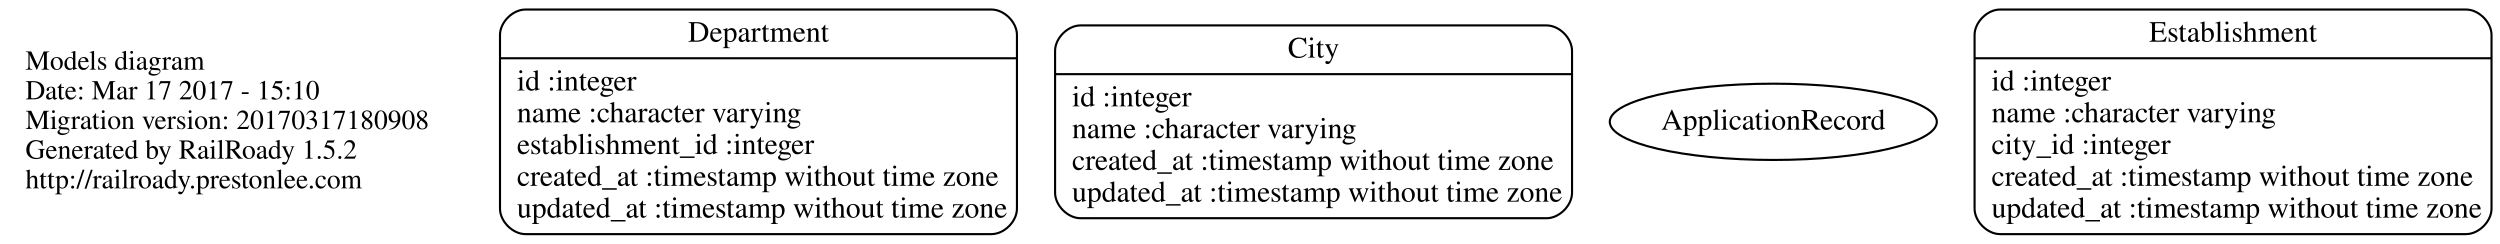
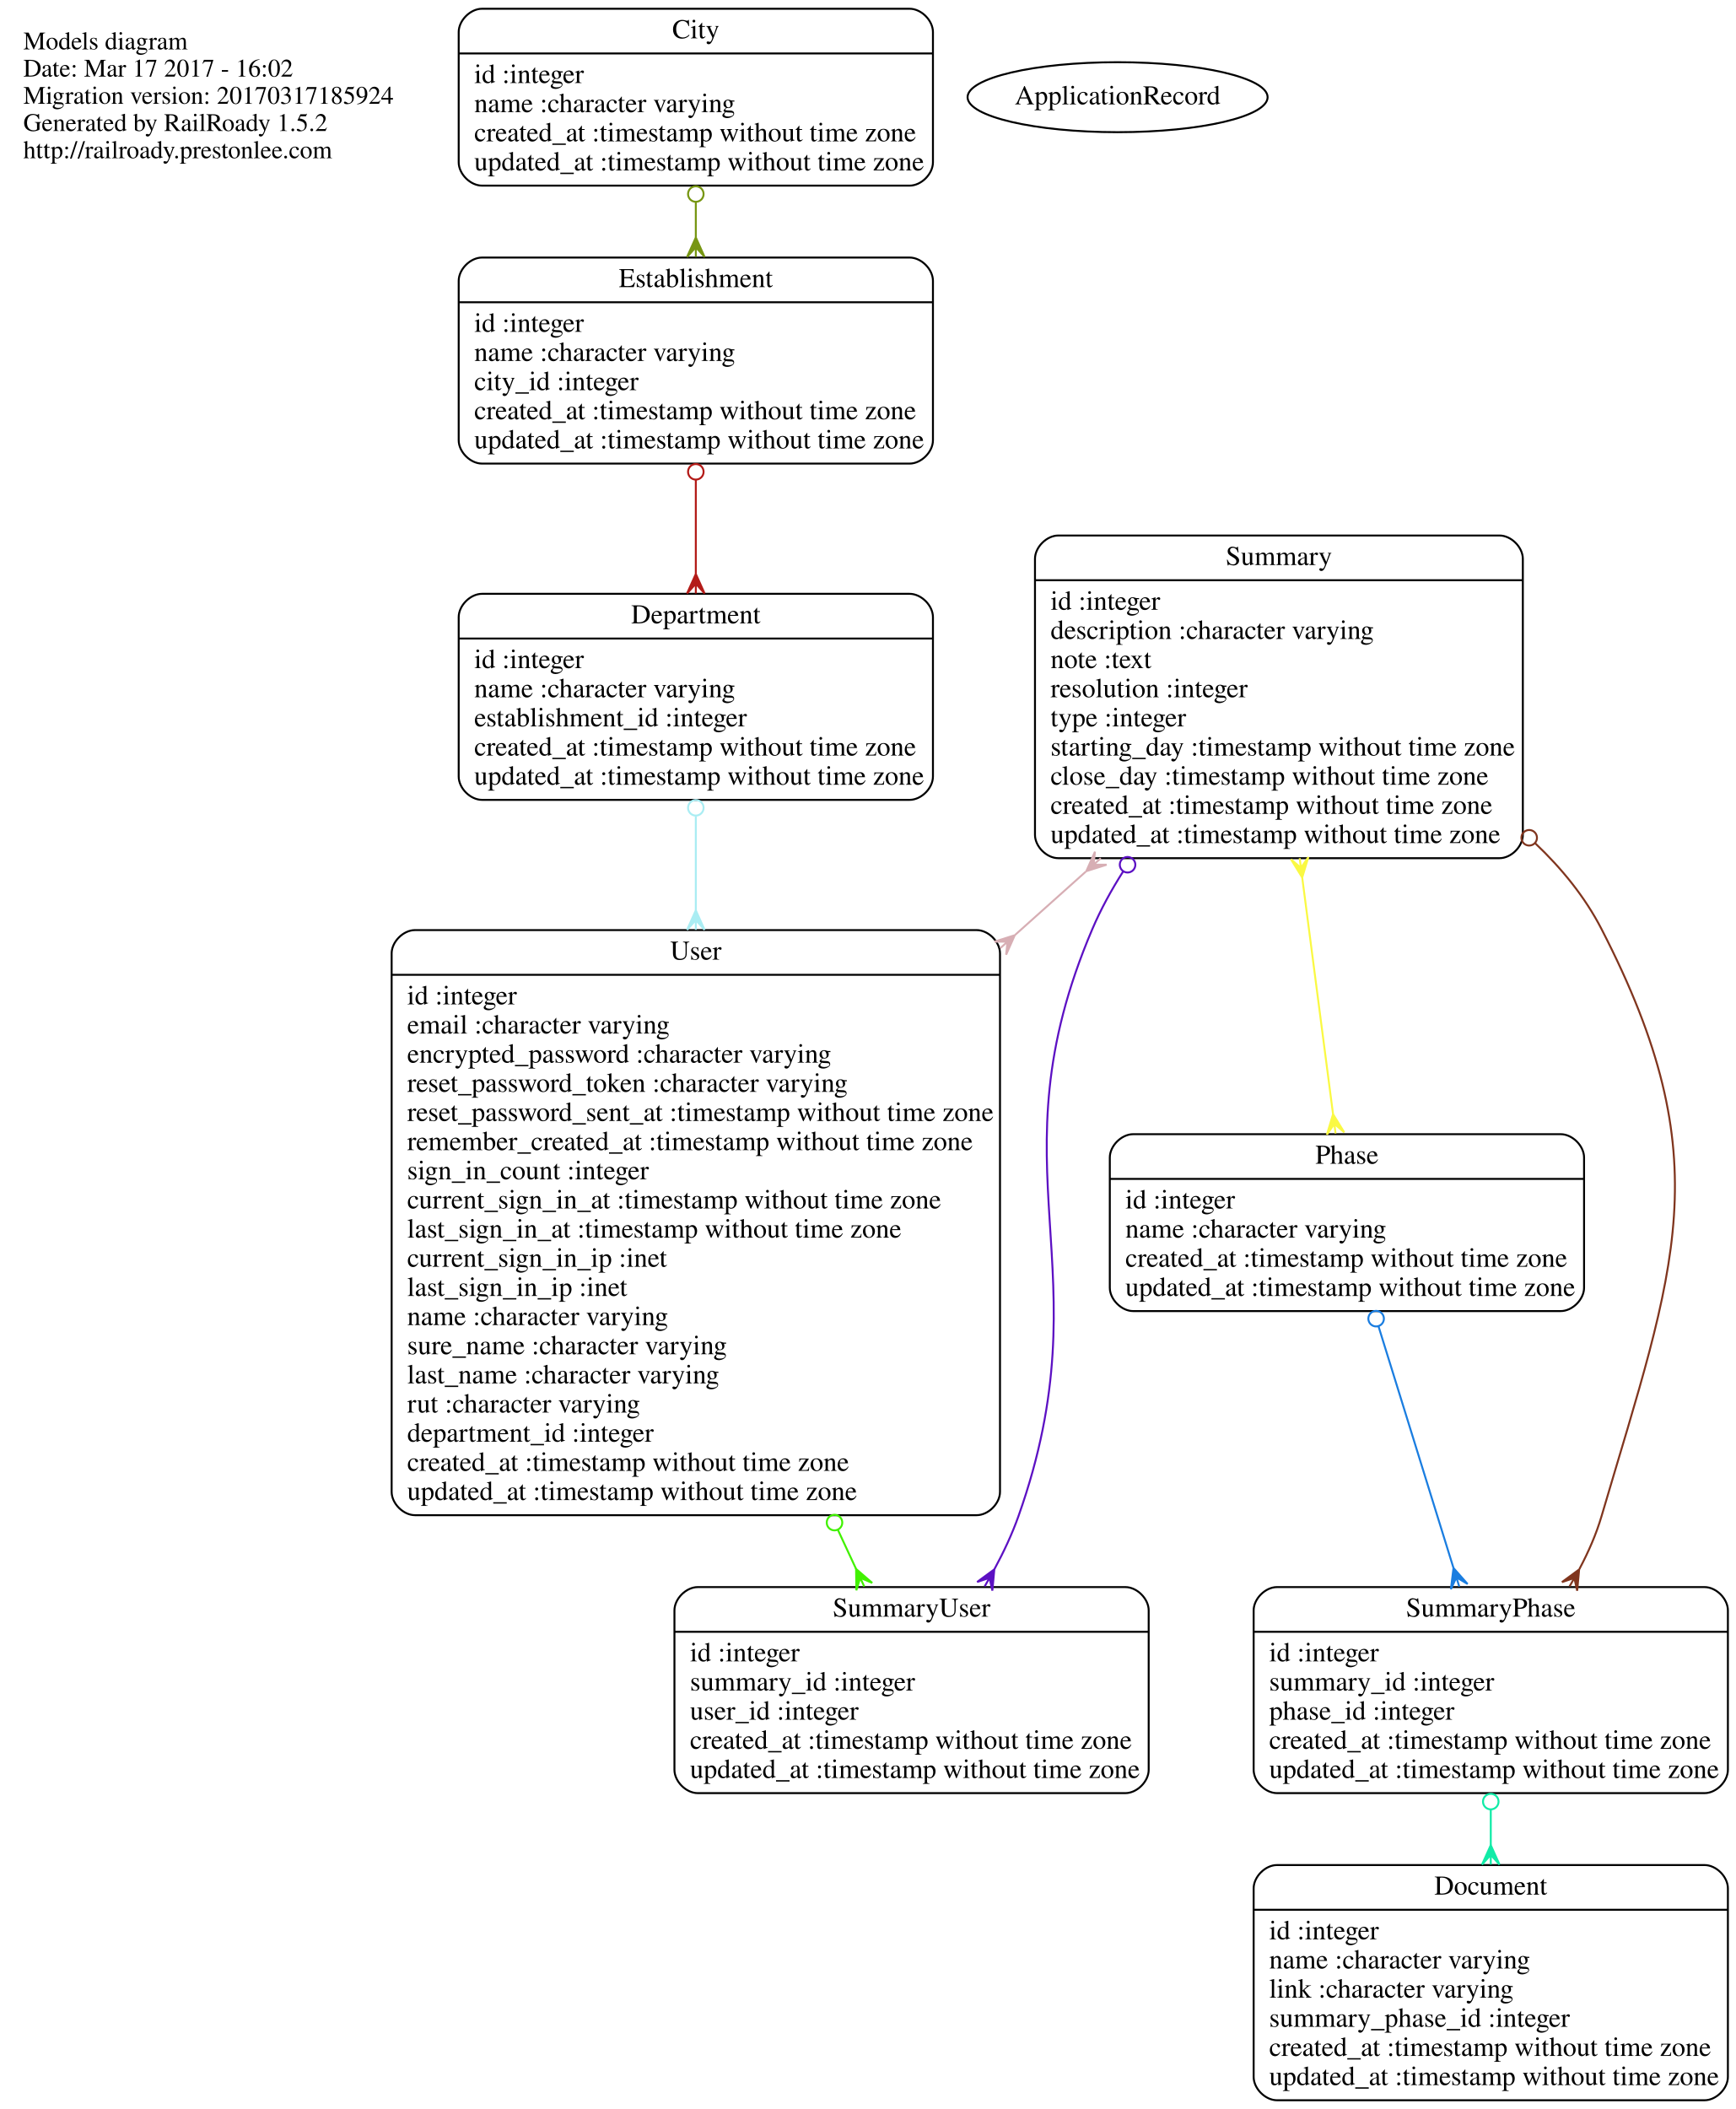
- <svg xmlns="http://www.w3.org/2000/svg" width="1180pt" height="115pt" viewBox="0.00 0.00 1180.00 115.00">
-   <g id="graph0" class="graph" transform="scale(1 1) rotate(0) translate(4 111)">
-     <polygon fill="none" stroke="none" points="-4,4 -4,-111 1176,-111 1176,4 -4,4" />
+ <svg xmlns="http://www.w3.org/2000/svg" width="893pt" height="1085pt" viewBox="0.00 0.00 893.00 1085.00">
+   <g id="graph0" class="graph" transform="scale(1 1) rotate(0) translate(4 1081)">
+     <polygon fill="none" stroke="none" points="-4,4 -4,-1081 889,-1081 889,4 -4,4" />
    <g id="node1" class="node">
-       <text text-anchor="start" x="8" y="-78.1" font-family="Times,serif" font-size="13.00">Models diagram</text>
-       <text text-anchor="start" x="8" y="-64.1" font-family="Times,serif" font-size="13.00">Date: Mar 17 2017 - 15:10</text>
-       <text text-anchor="start" x="8" y="-50.1" font-family="Times,serif" font-size="13.00">Migration version: 20170317180908</text>
-       <text text-anchor="start" x="8" y="-36.1" font-family="Times,serif" font-size="13.00">Generated by RailRoady 1.5.2</text>
-       <text text-anchor="start" x="8" y="-22.1" font-family="Times,serif" font-size="13.00">http://railroady.prestonlee.com</text>
+       <text text-anchor="start" x="8" y="-1055.6" font-family="Times,serif" font-size="13.00">Models diagram</text>
+       <text text-anchor="start" x="8" y="-1041.6" font-family="Times,serif" font-size="13.00">Date: Mar 17 2017 - 16:02</text>
+       <text text-anchor="start" x="8" y="-1027.6" font-family="Times,serif" font-size="13.00">Migration version: 20170317185924</text>
+       <text text-anchor="start" x="8" y="-1013.6" font-family="Times,serif" font-size="13.00">Generated by RailRoady 1.5.2</text>
+       <text text-anchor="start" x="8" y="-999.6" font-family="Times,serif" font-size="13.00">http://railroady.prestonlee.com</text>
    </g>
    <g id="node2" class="node">
-       <path fill="none" stroke="black" d="M244,-0.5C244,-0.5 464,-0.5 464,-0.5 470,-0.5 476,-6.5 476,-12.5 476,-12.5 476,-94.5 476,-94.5 476,-100.5 470,-106.5 464,-106.5 464,-106.5 244,-106.5 244,-106.5 238,-106.5 232,-100.5 232,-94.5 232,-94.5 232,-12.5 232,-12.5 232,-6.5 238,-0.5 244,-0.5" />
-       <text text-anchor="middle" x="354" y="-91.3" font-family="Times,serif" font-size="14.00">Department</text>
-       <polyline fill="none" stroke="black" points="232,-83.5 476,-83.5 " />
-       <text text-anchor="start" x="240" y="-68.3" font-family="Times,serif" font-size="14.00">id :integer</text>
-       <text text-anchor="start" x="240" y="-53.3" font-family="Times,serif" font-size="14.00">name :character varying</text>
-       <text text-anchor="start" x="240" y="-38.3" font-family="Times,serif" font-size="14.00">establishment_id :integer</text>
-       <text text-anchor="start" x="240" y="-23.3" font-family="Times,serif" font-size="14.00">created_at :timestamp without time zone</text>
-       <text text-anchor="start" x="240" y="-8.3" font-family="Times,serif" font-size="14.00">updated_at :timestamp without time zone</text>
+       <path fill="none" stroke="black" d="M540.5,-639.5C540.5,-639.5 767.5,-639.5 767.5,-639.5 773.5,-639.5 779.5,-645.5 779.5,-651.5 779.5,-651.5 779.5,-793.5 779.5,-793.5 779.5,-799.5 773.5,-805.5 767.5,-805.5 767.5,-805.5 540.5,-805.5 540.5,-805.5 534.5,-805.5 528.5,-799.5 528.5,-793.5 528.5,-793.5 528.5,-651.5 528.5,-651.5 528.5,-645.5 534.5,-639.5 540.5,-639.5" />
+       <text text-anchor="middle" x="654" y="-790.3" font-family="Times,serif" font-size="14.00">Summary</text>
+       <polyline fill="none" stroke="black" points="528.5,-782.5 779.5,-782.5 " />
+       <text text-anchor="start" x="536.5" y="-767.3" font-family="Times,serif" font-size="14.00">id :integer</text>
+       <text text-anchor="start" x="536.5" y="-752.3" font-family="Times,serif" font-size="14.00">description :character varying</text>
+       <text text-anchor="start" x="536.5" y="-737.3" font-family="Times,serif" font-size="14.00">note :text</text>
+       <text text-anchor="start" x="536.5" y="-722.3" font-family="Times,serif" font-size="14.00">resolution :integer</text>
+       <text text-anchor="start" x="536.5" y="-707.3" font-family="Times,serif" font-size="14.00">type :integer</text>
+       <text text-anchor="start" x="536.5" y="-692.3" font-family="Times,serif" font-size="14.00">starting_day :timestamp without time zone</text>
+       <text text-anchor="start" x="536.5" y="-677.3" font-family="Times,serif" font-size="14.00">close_day :timestamp without time zone</text>
+       <text text-anchor="start" x="536.5" y="-662.3" font-family="Times,serif" font-size="14.00">created_at :timestamp without time zone</text>
+       <text text-anchor="start" x="536.5" y="-647.3" font-family="Times,serif" font-size="14.00">updated_at :timestamp without time zone</text>
+     </g>
+     <g id="node5" class="node">
+       <path fill="none" stroke="black" d="M653,-158.5C653,-158.5 873,-158.5 873,-158.5 879,-158.5 885,-164.5 885,-170.5 885,-170.5 885,-252.5 885,-252.5 885,-258.5 879,-264.5 873,-264.5 873,-264.5 653,-264.5 653,-264.5 647,-264.5 641,-258.5 641,-252.5 641,-252.5 641,-170.5 641,-170.5 641,-164.5 647,-158.5 653,-158.5" />
+       <text text-anchor="middle" x="763" y="-249.3" font-family="Times,serif" font-size="14.00">SummaryPhase</text>
+       <polyline fill="none" stroke="black" points="641,-241.5 885,-241.5 " />
+       <text text-anchor="start" x="649" y="-226.3" font-family="Times,serif" font-size="14.00">id :integer</text>
+       <text text-anchor="start" x="649" y="-211.3" font-family="Times,serif" font-size="14.00">summary_id :integer</text>
+       <text text-anchor="start" x="649" y="-196.3" font-family="Times,serif" font-size="14.00">phase_id :integer</text>
+       <text text-anchor="start" x="649" y="-181.3" font-family="Times,serif" font-size="14.00">created_at :timestamp without time zone</text>
+       <text text-anchor="start" x="649" y="-166.3" font-family="Times,serif" font-size="14.00">updated_at :timestamp without time zone</text>
+     </g>
+     <g id="edge1" class="edge">
+       <path fill="none" stroke="#80351e" d="M785.789,-647.24C799.491,-634.261 811.491,-619.528 820,-603 881.435,-483.663 857.879,-429.766 820,-301 817.282,-291.761 813.268,-282.576 808.607,-273.814" />
+       <ellipse fill="none" stroke="#80351e" cx="782.771" cy="-649.997" rx="4" ry="4" />
+       <polygon fill="#80351e" stroke="#80351e" points="808.462,-273.557 807.459,-262.637 806.002,-269.204 803.542,-264.851 803.542,-264.851 803.542,-264.851 806.002,-269.204 799.624,-267.065 808.462,-273.557 808.462,-273.557" />
+     </g>
+     <g id="node8" class="node">
+       <path fill="none" stroke="black" d="M209.5,-301.5C209.5,-301.5 498.5,-301.5 498.5,-301.5 504.5,-301.5 510.5,-307.5 510.5,-313.5 510.5,-313.5 510.5,-590.5 510.5,-590.5 510.5,-596.5 504.5,-602.5 498.5,-602.5 498.5,-602.5 209.5,-602.5 209.5,-602.5 203.5,-602.5 197.5,-596.5 197.5,-590.5 197.5,-590.5 197.5,-313.5 197.5,-313.5 197.5,-307.5 203.5,-301.5 209.5,-301.5" />
+       <text text-anchor="middle" x="354" y="-587.3" font-family="Times,serif" font-size="14.00">User</text>
+       <polyline fill="none" stroke="black" points="197.5,-579.5 510.5,-579.5 " />
+       <text text-anchor="start" x="205.5" y="-564.3" font-family="Times,serif" font-size="14.00">id :integer</text>
+       <text text-anchor="start" x="205.5" y="-549.3" font-family="Times,serif" font-size="14.00">email :character varying</text>
+       <text text-anchor="start" x="205.5" y="-534.3" font-family="Times,serif" font-size="14.00">encrypted_password :character varying</text>
+       <text text-anchor="start" x="205.5" y="-519.3" font-family="Times,serif" font-size="14.00">reset_password_token :character varying</text>
+       <text text-anchor="start" x="205.5" y="-504.3" font-family="Times,serif" font-size="14.00">reset_password_sent_at :timestamp without time zone</text>
+       <text text-anchor="start" x="205.5" y="-489.3" font-family="Times,serif" font-size="14.00">remember_created_at :timestamp without time zone</text>
+       <text text-anchor="start" x="205.5" y="-474.3" font-family="Times,serif" font-size="14.00">sign_in_count :integer</text>
+       <text text-anchor="start" x="205.5" y="-459.3" font-family="Times,serif" font-size="14.00">current_sign_in_at :timestamp without time zone</text>
+       <text text-anchor="start" x="205.5" y="-444.3" font-family="Times,serif" font-size="14.00">last_sign_in_at :timestamp without time zone</text>
+       <text text-anchor="start" x="205.5" y="-429.3" font-family="Times,serif" font-size="14.00">current_sign_in_ip :inet</text>
+       <text text-anchor="start" x="205.5" y="-414.3" font-family="Times,serif" font-size="14.00">last_sign_in_ip :inet</text>
+       <text text-anchor="start" x="205.5" y="-399.3" font-family="Times,serif" font-size="14.00">name :character varying</text>
+       <text text-anchor="start" x="205.5" y="-384.3" font-family="Times,serif" font-size="14.00">sure_name :character varying</text>
+       <text text-anchor="start" x="205.5" y="-369.3" font-family="Times,serif" font-size="14.00">last_name :character varying</text>
+       <text text-anchor="start" x="205.5" y="-354.3" font-family="Times,serif" font-size="14.00">rut :character varying</text>
+       <text text-anchor="start" x="205.5" y="-339.3" font-family="Times,serif" font-size="14.00">department_id :integer</text>
+       <text text-anchor="start" x="205.5" y="-324.3" font-family="Times,serif" font-size="14.00">created_at :timestamp without time zone</text>
+       <text text-anchor="start" x="205.5" y="-309.3" font-family="Times,serif" font-size="14.00">updated_at :timestamp without time zone</text>
+     </g>
+     <g id="edge4" class="edge">
+       <path fill="none" stroke="#d7aeb4" d="M554.569,-632.509C542.845,-622.016 530.654,-611.106 518.333,-600.078" />
+       <polygon fill="#d7aeb4" stroke="#d7aeb4" points="554.909,-632.813 559.359,-642.835 558.634,-636.148 562.36,-639.482 562.36,-639.482 562.36,-639.482 558.634,-636.148 565.361,-636.129 554.909,-632.813 554.909,-632.813" />
+       <polygon fill="#d7aeb4" stroke="#d7aeb4" points="518.1,-599.869 513.649,-589.847 514.374,-596.535 510.648,-593.2 510.648,-593.2 510.648,-593.2 514.374,-596.535 507.647,-596.553 518.1,-599.869 518.1,-599.869" />
+     </g>
+     <g id="node9" class="node">
+       <path fill="none" stroke="black" d="M579,-406.5C579,-406.5 799,-406.5 799,-406.5 805,-406.5 811,-412.5 811,-418.5 811,-418.5 811,-485.5 811,-485.5 811,-491.5 805,-497.5 799,-497.5 799,-497.5 579,-497.5 579,-497.5 573,-497.5 567,-491.5 567,-485.5 567,-485.5 567,-418.5 567,-418.5 567,-412.5 573,-406.5 579,-406.5" />
+       <text text-anchor="middle" x="689" y="-482.3" font-family="Times,serif" font-size="14.00">Phase</text>
+       <polyline fill="none" stroke="black" points="567,-474.5 811,-474.5 " />
+       <text text-anchor="start" x="575" y="-459.3" font-family="Times,serif" font-size="14.00">id :integer</text>
+       <text text-anchor="start" x="575" y="-444.3" font-family="Times,serif" font-size="14.00">name :character varying</text>
+       <text text-anchor="start" x="575" y="-429.3" font-family="Times,serif" font-size="14.00">created_at :timestamp without time zone</text>
+       <text text-anchor="start" x="575" y="-414.3" font-family="Times,serif" font-size="14.00">updated_at :timestamp without time zone</text>
+     </g>
+     <g id="edge2" class="edge">
+       <path fill="none" stroke="#faf943" d="M665.99,-629.52C671.266,-589.045 677.286,-542.861 681.845,-507.888" />
+       <polygon fill="#faf943" stroke="#faf943" points="665.984,-629.566 660.229,-638.9 665.338,-634.524 664.691,-639.482 664.691,-639.482 664.691,-639.482 665.338,-634.524 669.154,-640.064 665.984,-629.566 665.984,-629.566" />
+       <polygon fill="#faf943" stroke="#faf943" points="681.858,-507.791 687.613,-498.456 682.504,-502.833 683.15,-497.875 683.15,-497.875 683.15,-497.875 682.504,-502.833 678.688,-497.293 681.858,-507.791 681.858,-507.791" />
+     </g>
+     <g id="node10" class="node">
+       <path fill="none" stroke="black" d="M355,-158.5C355,-158.5 575,-158.5 575,-158.5 581,-158.5 587,-164.5 587,-170.5 587,-170.5 587,-252.5 587,-252.5 587,-258.5 581,-264.5 575,-264.5 575,-264.5 355,-264.5 355,-264.5 349,-264.5 343,-258.5 343,-252.5 343,-252.5 343,-170.5 343,-170.5 343,-164.5 349,-158.5 355,-158.5" />
+       <text text-anchor="middle" x="465" y="-249.3" font-family="Times,serif" font-size="14.00">SummaryUser</text>
+       <polyline fill="none" stroke="black" points="343,-241.5 587,-241.5 " />
+       <text text-anchor="start" x="351" y="-226.3" font-family="Times,serif" font-size="14.00">id :integer</text>
+       <text text-anchor="start" x="351" y="-211.3" font-family="Times,serif" font-size="14.00">summary_id :integer</text>
+       <text text-anchor="start" x="351" y="-196.3" font-family="Times,serif" font-size="14.00">user_id :integer</text>
+       <text text-anchor="start" x="351" y="-181.3" font-family="Times,serif" font-size="14.00">created_at :timestamp without time zone</text>
+       <text text-anchor="start" x="351" y="-166.3" font-family="Times,serif" font-size="14.00">updated_at :timestamp without time zone</text>
+     </g>
+     <g id="edge3" class="edge">
+       <path fill="none" stroke="#5c10c3" d="M573.801,-632.58C567.729,-623.024 562.303,-613.093 558,-603 504.942,-478.558 565.193,-428.509 520,-301 516.737,-291.793 512.403,-282.532 507.595,-273.65" />
+       <ellipse fill="none" stroke="#5c10c3" cx="576.133" cy="-636.127" rx="4" ry="4" />
+       <polygon fill="#5c10c3" stroke="#5c10c3" points="507.575,-273.614 506.569,-262.695 505.114,-269.262 502.652,-264.91 502.652,-264.91 502.652,-264.91 505.114,-269.262 498.735,-267.126 507.575,-273.614 507.575,-273.614" />
    </g>
    <g id="node3" class="node">
-       <path fill="none" stroke="black" d="M506,-8C506,-8 726,-8 726,-8 732,-8 738,-14 738,-20 738,-20 738,-87 738,-87 738,-93 732,-99 726,-99 726,-99 506,-99 506,-99 500,-99 494,-93 494,-87 494,-87 494,-20 494,-20 494,-14 500,-8 506,-8" />
-       <text text-anchor="middle" x="616" y="-83.8" font-family="Times,serif" font-size="14.00">City</text>
-       <polyline fill="none" stroke="black" points="494,-76 738,-76 " />
-       <text text-anchor="start" x="502" y="-60.8" font-family="Times,serif" font-size="14.00">id :integer</text>
-       <text text-anchor="start" x="502" y="-45.8" font-family="Times,serif" font-size="14.00">name :character varying</text>
-       <text text-anchor="start" x="502" y="-30.8" font-family="Times,serif" font-size="14.00">created_at :timestamp without time zone</text>
-       <text text-anchor="start" x="502" y="-15.8" font-family="Times,serif" font-size="14.00">updated_at :timestamp without time zone</text>
+       <path fill="none" stroke="black" d="M244,-669.5C244,-669.5 464,-669.5 464,-669.5 470,-669.5 476,-675.5 476,-681.5 476,-681.5 476,-763.5 476,-763.5 476,-769.5 470,-775.5 464,-775.5 464,-775.5 244,-775.5 244,-775.5 238,-775.5 232,-769.5 232,-763.5 232,-763.5 232,-681.5 232,-681.5 232,-675.5 238,-669.5 244,-669.5" />
+       <text text-anchor="middle" x="354" y="-760.3" font-family="Times,serif" font-size="14.00">Department</text>
+       <polyline fill="none" stroke="black" points="232,-752.5 476,-752.5 " />
+       <text text-anchor="start" x="240" y="-737.3" font-family="Times,serif" font-size="14.00">id :integer</text>
+       <text text-anchor="start" x="240" y="-722.3" font-family="Times,serif" font-size="14.00">name :character varying</text>
+       <text text-anchor="start" x="240" y="-707.3" font-family="Times,serif" font-size="14.00">establishment_id :integer</text>
+       <text text-anchor="start" x="240" y="-692.3" font-family="Times,serif" font-size="14.00">created_at :timestamp without time zone</text>
+       <text text-anchor="start" x="240" y="-677.3" font-family="Times,serif" font-size="14.00">updated_at :timestamp without time zone</text>
+     </g>
+     <g id="edge5" class="edge">
+       <path fill="none" stroke="#aaedf3" d="M354,-660.962C354,-646.222 354,-629.764 354,-612.739" />
+       <ellipse fill="none" stroke="#aaedf3" cx="354" cy="-665.412" rx="4" ry="4" />
+       <polygon fill="#aaedf3" stroke="#aaedf3" points="354,-612.657 358.5,-602.657 354,-607.657 354,-602.657 354,-602.657 354,-602.657 354,-607.657 349.5,-602.657 354,-612.657 354,-612.657" />
    </g>
    <g id="node4" class="node">
-       <ellipse fill="none" stroke="black" cx="833" cy="-53.5" rx="77.187" ry="18" />
-       <text text-anchor="middle" x="833" y="-49.8" font-family="Times,serif" font-size="14.00">ApplicationRecord</text>
+       <path fill="none" stroke="black" d="M244,-985.5C244,-985.5 464,-985.5 464,-985.5 470,-985.5 476,-991.5 476,-997.5 476,-997.5 476,-1064.5 476,-1064.5 476,-1070.5 470,-1076.5 464,-1076.5 464,-1076.5 244,-1076.5 244,-1076.5 238,-1076.5 232,-1070.5 232,-1064.5 232,-1064.5 232,-997.5 232,-997.5 232,-991.5 238,-985.5 244,-985.5" />
+       <text text-anchor="middle" x="354" y="-1061.3" font-family="Times,serif" font-size="14.00">City</text>
+       <polyline fill="none" stroke="black" points="232,-1053.5 476,-1053.5 " />
+       <text text-anchor="start" x="240" y="-1038.3" font-family="Times,serif" font-size="14.00">id :integer</text>
+       <text text-anchor="start" x="240" y="-1023.3" font-family="Times,serif" font-size="14.00">name :character varying</text>
+       <text text-anchor="start" x="240" y="-1008.3" font-family="Times,serif" font-size="14.00">created_at :timestamp without time zone</text>
+       <text text-anchor="start" x="240" y="-993.3" font-family="Times,serif" font-size="14.00">updated_at :timestamp without time zone</text>
    </g>
-     <g id="node5" class="node">
-       <path fill="none" stroke="black" d="M940,-0.5C940,-0.5 1160,-0.5 1160,-0.5 1166,-0.5 1172,-6.5 1172,-12.5 1172,-12.5 1172,-94.5 1172,-94.5 1172,-100.5 1166,-106.5 1160,-106.5 1160,-106.5 940,-106.5 940,-106.5 934,-106.5 928,-100.5 928,-94.5 928,-94.5 928,-12.5 928,-12.5 928,-6.5 934,-0.5 940,-0.5" />
-       <text text-anchor="middle" x="1050" y="-91.3" font-family="Times,serif" font-size="14.00">Establishment</text>
-       <polyline fill="none" stroke="black" points="928,-83.5 1172,-83.5 " />
-       <text text-anchor="start" x="936" y="-68.3" font-family="Times,serif" font-size="14.00">id :integer</text>
-       <text text-anchor="start" x="936" y="-53.3" font-family="Times,serif" font-size="14.00">name :character varying</text>
-       <text text-anchor="start" x="936" y="-38.3" font-family="Times,serif" font-size="14.00">city_id :integer</text>
-       <text text-anchor="start" x="936" y="-23.3" font-family="Times,serif" font-size="14.00">created_at :timestamp without time zone</text>
-       <text text-anchor="start" x="936" y="-8.3" font-family="Times,serif" font-size="14.00">updated_at :timestamp without time zone</text>
+     <g id="node11" class="node">
+       <path fill="none" stroke="black" d="M244,-842.5C244,-842.5 464,-842.5 464,-842.5 470,-842.5 476,-848.5 476,-854.5 476,-854.5 476,-936.5 476,-936.5 476,-942.5 470,-948.5 464,-948.5 464,-948.5 244,-948.5 244,-948.5 238,-948.5 232,-942.5 232,-936.5 232,-936.5 232,-854.5 232,-854.5 232,-848.5 238,-842.5 244,-842.5" />
+       <text text-anchor="middle" x="354" y="-933.3" font-family="Times,serif" font-size="14.00">Establishment</text>
+       <polyline fill="none" stroke="black" points="232,-925.5 476,-925.5 " />
+       <text text-anchor="start" x="240" y="-910.3" font-family="Times,serif" font-size="14.00">id :integer</text>
+       <text text-anchor="start" x="240" y="-895.3" font-family="Times,serif" font-size="14.00">name :character varying</text>
+       <text text-anchor="start" x="240" y="-880.3" font-family="Times,serif" font-size="14.00">city_id :integer</text>
+       <text text-anchor="start" x="240" y="-865.3" font-family="Times,serif" font-size="14.00">created_at :timestamp without time zone</text>
+       <text text-anchor="start" x="240" y="-850.3" font-family="Times,serif" font-size="14.00">updated_at :timestamp without time zone</text>
+     </g>
+     <g id="edge6" class="edge">
+       <path fill="none" stroke="#779613" d="M354,-977.111C354,-971.148 354,-965.03 354,-958.96" />
+       <ellipse fill="none" stroke="#779613" cx="354" cy="-981.175" rx="4" ry="4" />
+       <polygon fill="#779613" stroke="#779613" points="354,-958.824 358.5,-948.824 354,-953.824 354,-948.824 354,-948.824 354,-948.824 354,-953.824 349.5,-948.824 354,-958.824 354,-958.824" />
+     </g>
+     <g id="node7" class="node">
+       <path fill="none" stroke="black" d="M653,-0.5C653,-0.5 873,-0.5 873,-0.5 879,-0.5 885,-6.5 885,-12.5 885,-12.5 885,-109.5 885,-109.5 885,-115.5 879,-121.5 873,-121.5 873,-121.5 653,-121.5 653,-121.5 647,-121.5 641,-115.5 641,-109.5 641,-109.5 641,-12.5 641,-12.5 641,-6.5 647,-0.5 653,-0.5" />
+       <text text-anchor="middle" x="763" y="-106.3" font-family="Times,serif" font-size="14.00">Document</text>
+       <polyline fill="none" stroke="black" points="641,-98.5 885,-98.5 " />
+       <text text-anchor="start" x="649" y="-83.3" font-family="Times,serif" font-size="14.00">id :integer</text>
+       <text text-anchor="start" x="649" y="-68.3" font-family="Times,serif" font-size="14.00">name :character varying</text>
+       <text text-anchor="start" x="649" y="-53.3" font-family="Times,serif" font-size="14.00">link :character varying</text>
+       <text text-anchor="start" x="649" y="-38.3" font-family="Times,serif" font-size="14.00">summary_phase_id :integer</text>
+       <text text-anchor="start" x="649" y="-23.3" font-family="Times,serif" font-size="14.00">created_at :timestamp without time zone</text>
+       <text text-anchor="start" x="649" y="-8.3" font-family="Times,serif" font-size="14.00">updated_at :timestamp without time zone</text>
+     </g>
+     <g id="edge7" class="edge">
+       <path fill="none" stroke="#11eba7" d="M763,-150.033C763,-144.052 763,-137.948 763,-131.882" />
+       <ellipse fill="none" stroke="#11eba7" cx="763" cy="-154.144" rx="4" ry="4" />
+       <polygon fill="#11eba7" stroke="#11eba7" points="763,-131.74 767.5,-121.739 763,-126.74 763,-121.74 763,-121.74 763,-121.74 763,-126.74 758.5,-121.74 763,-131.74 763,-131.74" />
+     </g>
+     <g id="node6" class="node">
+       <ellipse fill="none" stroke="black" cx="571" cy="-1031" rx="77.187" ry="18" />
+       <text text-anchor="middle" x="571" y="-1027.3" font-family="Times,serif" font-size="14.00">ApplicationRecord</text>
+     </g>
+     <g id="edge8" class="edge">
+       <path fill="none" stroke="#41f101" d="M427.16,-293.804C430.354,-286.943 433.46,-280.269 436.43,-273.887" />
+       <ellipse fill="none" stroke="#41f101" cx="425.356" cy="-297.682" rx="4" ry="4" />
+       <polygon fill="#41f101" stroke="#41f101" points="436.46,-273.823 444.759,-266.656 438.569,-269.29 440.679,-264.757 440.679,-264.757 440.679,-264.757 438.569,-269.29 436.599,-262.858 436.46,-273.823 436.46,-273.823" />
+     </g>
+     <g id="edge9" class="edge">
+       <path fill="none" stroke="#1a7de0" d="M705.236,-398.673C716.606,-362.025 731.847,-312.907 743.818,-274.324" />
+       <ellipse fill="none" stroke="#1a7de0" cx="704.017" cy="-402.599" rx="4" ry="4" />
+       <polygon fill="#1a7de0" stroke="#1a7de0" points="743.823,-274.307 751.084,-266.089 745.305,-269.531 746.786,-264.756 746.786,-264.756 746.786,-264.756 745.305,-269.531 742.489,-263.422 743.823,-274.307 743.823,-274.307" />
+     </g>
+     <g id="edge10" class="edge">
+       <path fill="none" stroke="#b31b18" d="M354,-834.209C354,-818.548 354,-801.648 354,-785.882" />
+       <ellipse fill="none" stroke="#b31b18" cx="354" cy="-838.265" rx="4" ry="4" />
+       <polygon fill="#b31b18" stroke="#b31b18" points="354,-785.709 358.5,-775.709 354,-780.709 354,-775.709 354,-775.709 354,-775.709 354,-780.709 349.5,-775.709 354,-785.709 354,-785.709" />
    </g>
  </g>
</svg>
